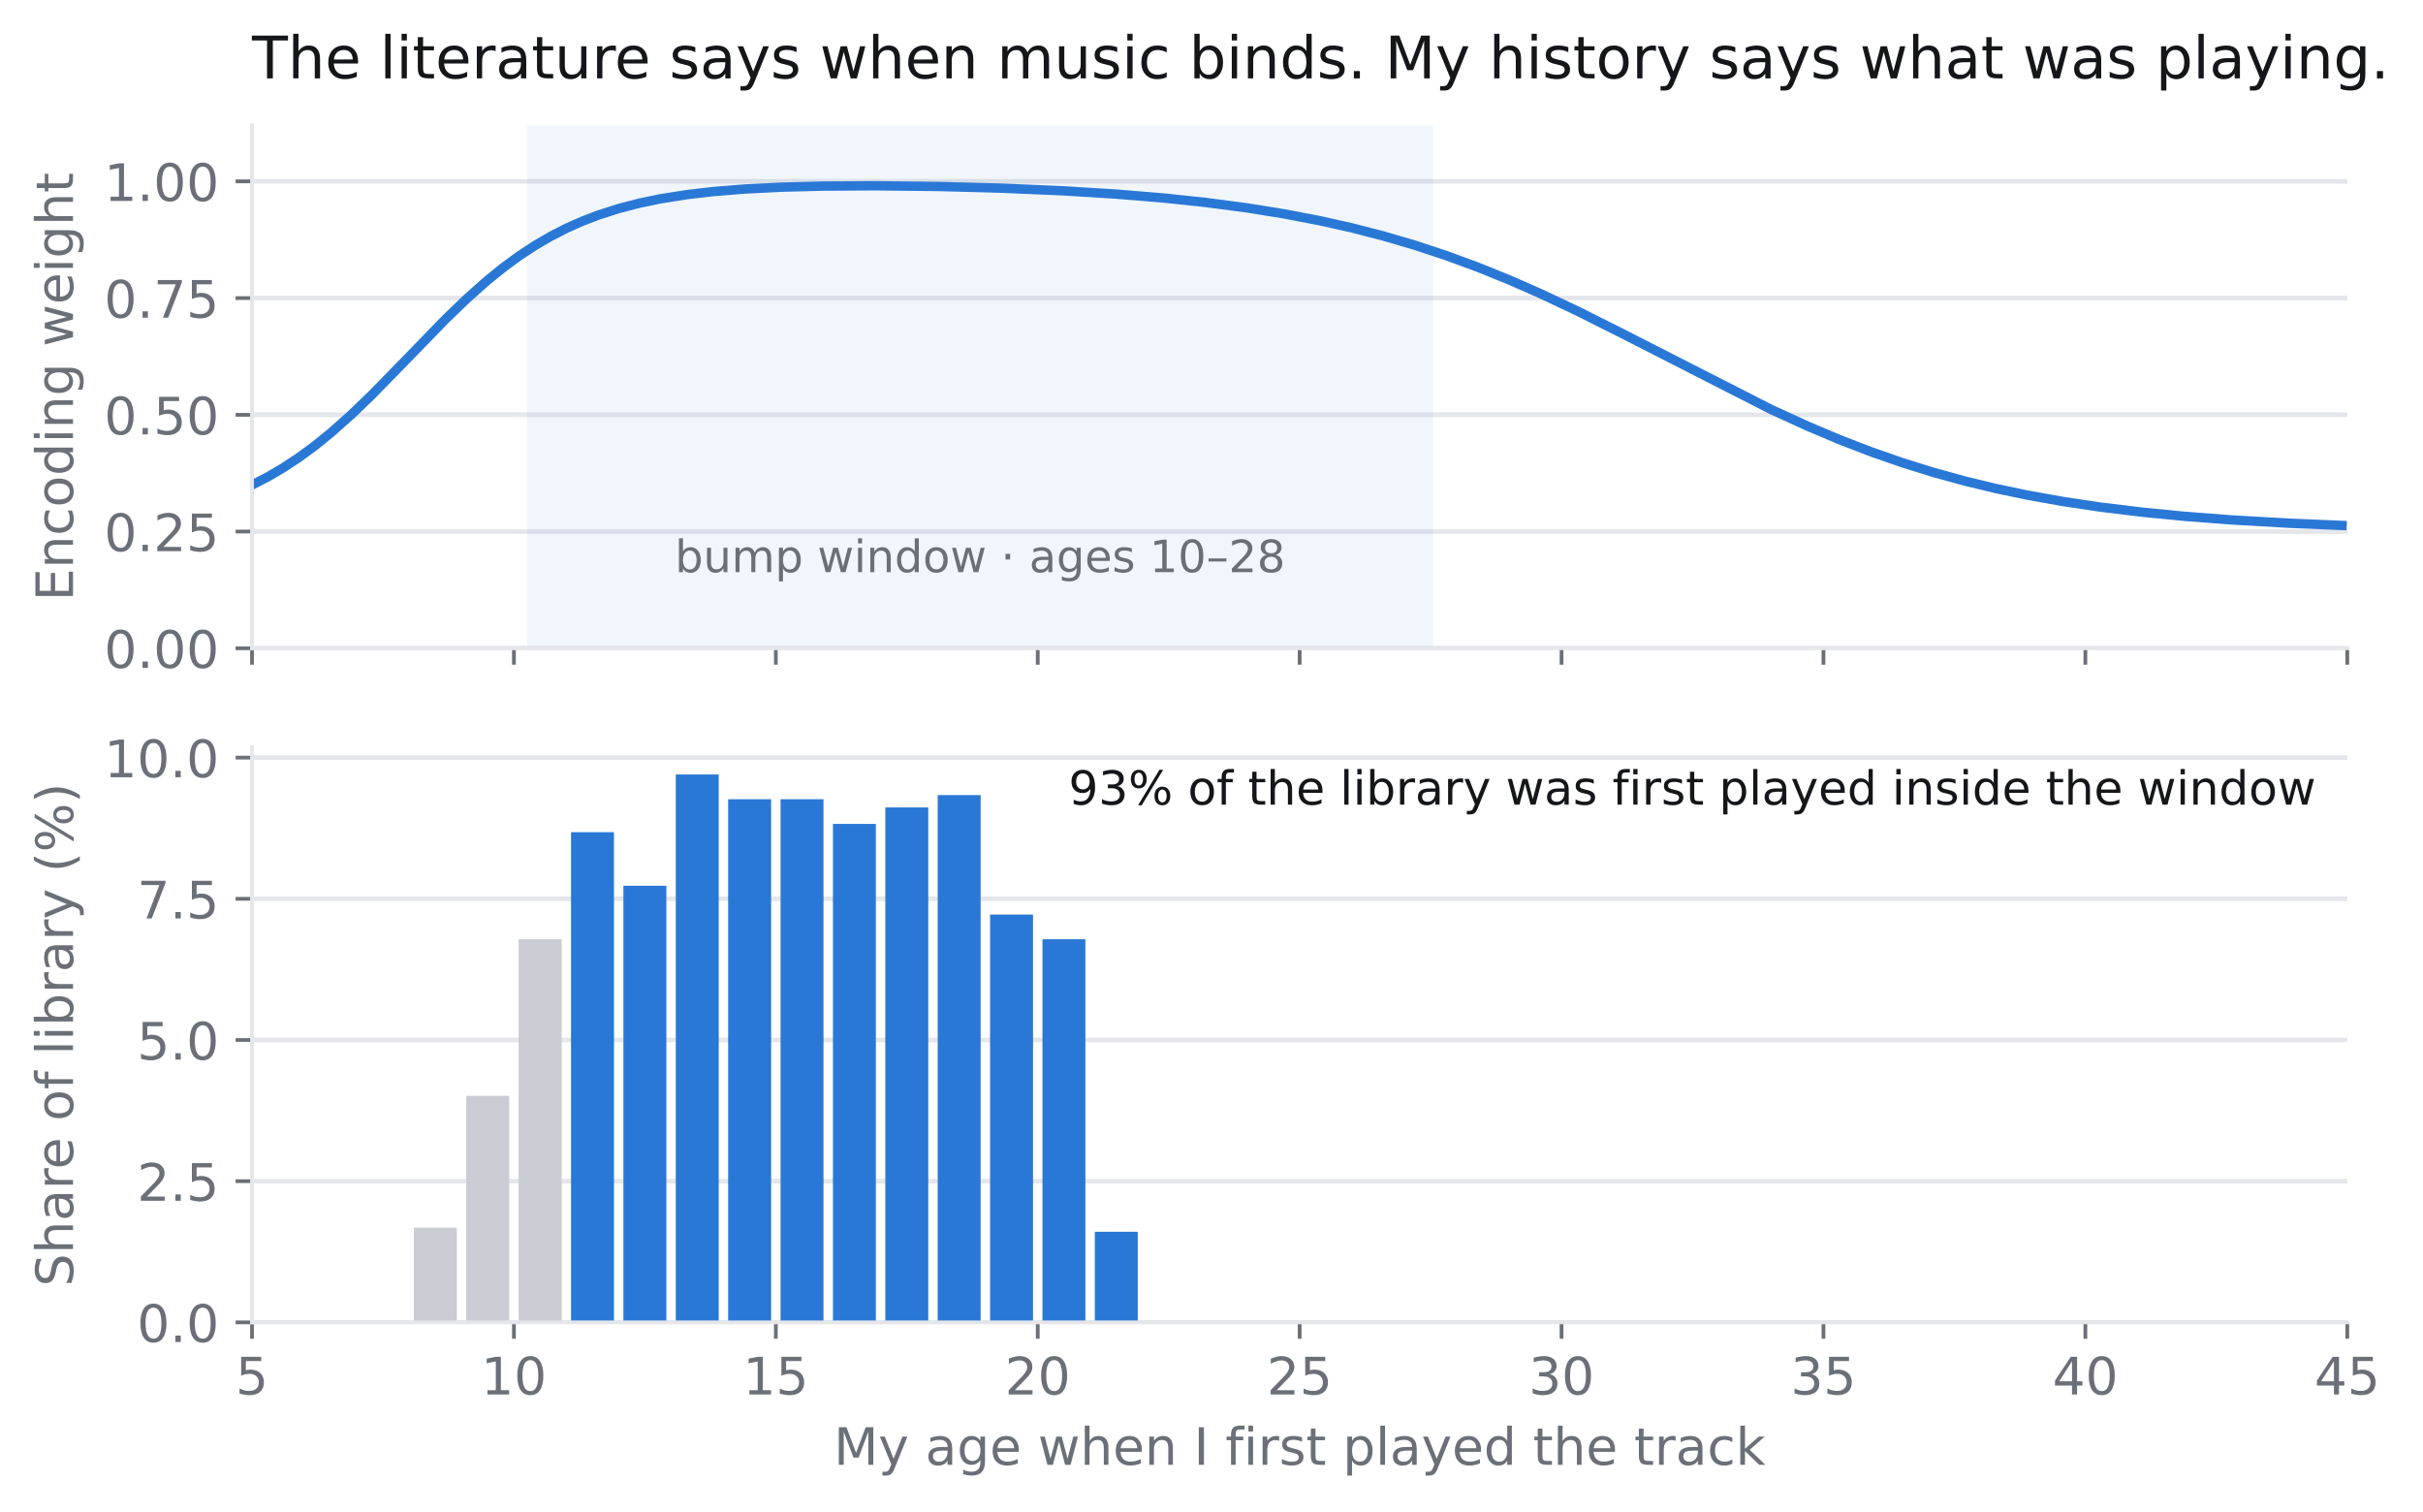
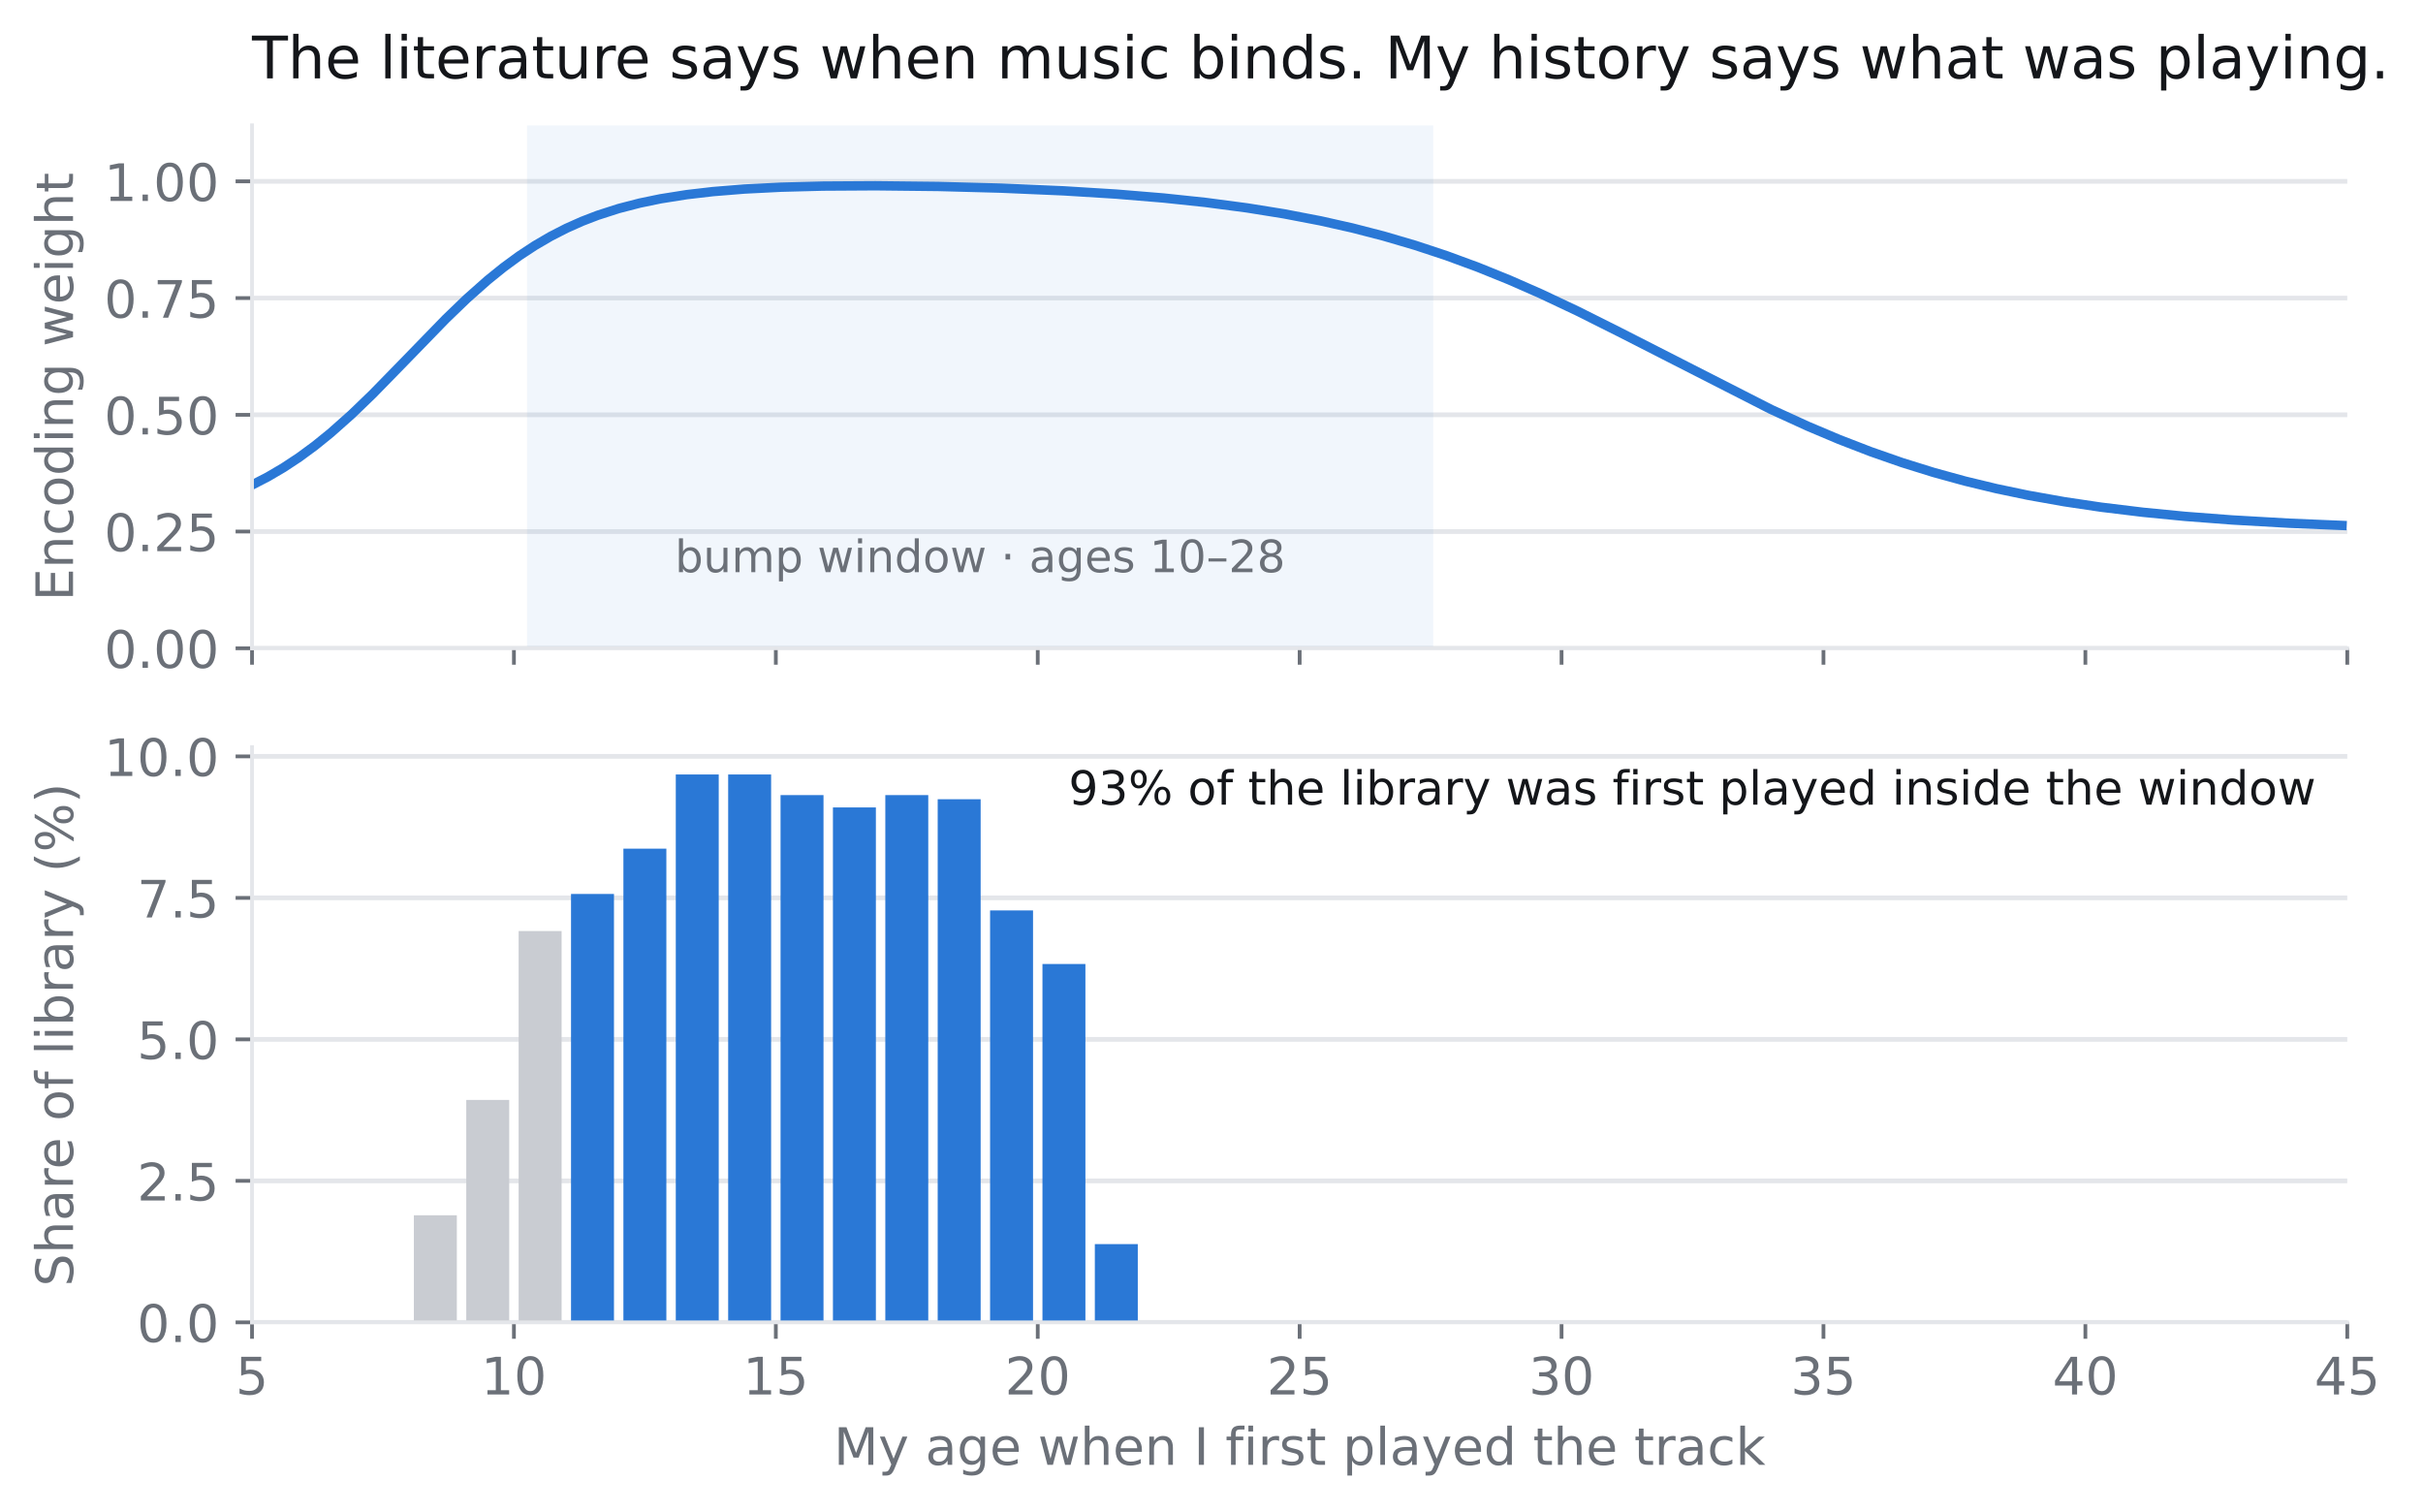
<svg xmlns="http://www.w3.org/2000/svg" xmlns:xlink="http://www.w3.org/1999/xlink" width="516.225pt" height="321.923pt" viewBox="0 0 516.225 321.923" version="1.1">
  <defs>
    <style type="text/css">*{stroke-linejoin: round; stroke-linecap: butt}</style>
  </defs>
  <g id="figure_1">
    <g id="patch_1">
      <path d="M 0 321.923  L 516.225 321.923  L 516.225 0  L 0 0  L 0 321.923  z " style="fill: none" />
    </g>
    <g id="axes_1">
      <g id="patch_2">
        <path d="M 53.693 138.111  L 500.093 138.111  L 500.093 26.698  L 53.693 26.698  L 53.693 138.111  z " style="fill: none" />
      </g>
      <g id="matplotlib.axis_1">
        <g id="xtick_1">
          <g id="line2d_1">
            <defs>
              <path id="m1d3ef57451" d="M 0 0  L 0 3.5  " style="stroke: #6b7078; stroke-width: 0.8" />
            </defs>
            <g>
              <use xlink:href="#m1d3ef57451" x="53.693" y="138.111" style="fill: #6b7078; stroke: #6b7078; stroke-width: 0.8" />
            </g>
          </g>
        </g>
        <g id="xtick_2">
          <g id="line2d_2">
            <g>
              <use xlink:href="#m1d3ef57451" x="109.493" y="138.111" style="fill: #6b7078; stroke: #6b7078; stroke-width: 0.8" />
            </g>
          </g>
        </g>
        <g id="xtick_3">
          <g id="line2d_3">
            <g>
              <use xlink:href="#m1d3ef57451" x="165.293" y="138.111" style="fill: #6b7078; stroke: #6b7078; stroke-width: 0.8" />
            </g>
          </g>
        </g>
        <g id="xtick_4">
          <g id="line2d_4">
            <g>
              <use xlink:href="#m1d3ef57451" x="221.093" y="138.111" style="fill: #6b7078; stroke: #6b7078; stroke-width: 0.8" />
            </g>
          </g>
        </g>
        <g id="xtick_5">
          <g id="line2d_5">
            <g>
              <use xlink:href="#m1d3ef57451" x="276.893" y="138.111" style="fill: #6b7078; stroke: #6b7078; stroke-width: 0.8" />
            </g>
          </g>
        </g>
        <g id="xtick_6">
          <g id="line2d_6">
            <g>
              <use xlink:href="#m1d3ef57451" x="332.693" y="138.111" style="fill: #6b7078; stroke: #6b7078; stroke-width: 0.8" />
            </g>
          </g>
        </g>
        <g id="xtick_7">
          <g id="line2d_7">
            <g>
              <use xlink:href="#m1d3ef57451" x="388.493" y="138.111" style="fill: #6b7078; stroke: #6b7078; stroke-width: 0.8" />
            </g>
          </g>
        </g>
        <g id="xtick_8">
          <g id="line2d_8">
            <g>
              <use xlink:href="#m1d3ef57451" x="444.293" y="138.111" style="fill: #6b7078; stroke: #6b7078; stroke-width: 0.8" />
            </g>
          </g>
        </g>
        <g id="xtick_9">
          <g id="line2d_9">
            <g>
              <use xlink:href="#m1d3ef57451" x="500.093" y="138.111" style="fill: #6b7078; stroke: #6b7078; stroke-width: 0.8" />
            </g>
          </g>
        </g>
      </g>
      <g id="matplotlib.axis_2">
        <g id="ytick_1">
          <g id="line2d_10">
            <path d="M 53.693 138.111  L 500.093 138.111  " clip-path="url(#pc9b5b9067f)" style="fill: none; stroke: #e4e6ea; stroke-linecap: square" />
          </g>
          <g id="line2d_11">
            <defs>
              <path id="md67586d767" d="M 0 0  L -3.5 0  " style="stroke: #6b7078; stroke-width: 0.8" />
            </defs>
            <g>
              <use xlink:href="#md67586d767" x="53.693" y="138.111" style="fill: #6b7078; stroke: #6b7078; stroke-width: 0.8" />
            </g>
          </g>
          <g id="text_1">
            <text style="font-size: 11px; font-family: 'DejaVu Sans'; text-anchor: end; fill: #6b7078" x="46.693" y="142.29" transform="rotate(-0 46.69305 142.2896)">0.00</text>
          </g>
        </g>
        <g id="ytick_2">
          <g id="line2d_12">
            <path d="M 53.693 113.242  L 500.093 113.242  " clip-path="url(#pc9b5b9067f)" style="fill: none; stroke: #e4e6ea; stroke-linecap: square" />
          </g>
          <g id="line2d_13">
            <g>
              <use xlink:href="#md67586d767" x="53.693" y="113.242" style="fill: #6b7078; stroke: #6b7078; stroke-width: 0.8" />
            </g>
          </g>
          <g id="text_2">
            <text style="font-size: 11px; font-family: 'DejaVu Sans'; text-anchor: end; fill: #6b7078" x="46.693" y="117.421" transform="rotate(-0 46.69305 117.4207)">0.25</text>
          </g>
        </g>
        <g id="ytick_3">
          <g id="line2d_14">
            <path d="M 53.693 88.373  L 500.093 88.373  " clip-path="url(#pc9b5b9067f)" style="fill: none; stroke: #e4e6ea; stroke-linecap: square" />
          </g>
          <g id="line2d_15">
            <g>
              <use xlink:href="#md67586d767" x="53.693" y="88.373" style="fill: #6b7078; stroke: #6b7078; stroke-width: 0.8" />
            </g>
          </g>
          <g id="text_3">
            <text style="font-size: 11px; font-family: 'DejaVu Sans'; text-anchor: end; fill: #6b7078" x="46.693" y="92.552" transform="rotate(-0 46.69305 92.55173)">0.50</text>
          </g>
        </g>
        <g id="ytick_4">
          <g id="line2d_16">
            <path d="M 53.693 63.504  L 500.093 63.504  " clip-path="url(#pc9b5b9067f)" style="fill: none; stroke: #e4e6ea; stroke-linecap: square" />
          </g>
          <g id="line2d_17">
            <g>
              <use xlink:href="#md67586d767" x="53.693" y="63.504" style="fill: #6b7078; stroke: #6b7078; stroke-width: 0.8" />
            </g>
          </g>
          <g id="text_4">
            <text style="font-size: 11px; font-family: 'DejaVu Sans'; text-anchor: end; fill: #6b7078" x="46.693" y="67.683" transform="rotate(-0 46.69305 67.68279)">0.75</text>
          </g>
        </g>
        <g id="ytick_5">
          <g id="line2d_18">
            <path d="M 53.693 38.635  L 500.093 38.635  " clip-path="url(#pc9b5b9067f)" style="fill: none; stroke: #e4e6ea; stroke-linecap: square" />
          </g>
          <g id="line2d_19">
            <g>
              <use xlink:href="#md67586d767" x="53.693" y="38.635" style="fill: #6b7078; stroke: #6b7078; stroke-width: 0.8" />
            </g>
          </g>
          <g id="text_5">
            <text style="font-size: 11px; font-family: 'DejaVu Sans'; text-anchor: end; fill: #6b7078" x="46.693" y="42.814" transform="rotate(-0 46.69305 42.81385)">1.00</text>
          </g>
        </g>
        <g id="text_6">
          <text style="font-size: 11px; font-family: 'DejaVu Sans'; text-anchor: middle; fill: #6b7078" x="15.558" y="82.404" transform="rotate(-90 15.55828 82.40447)">Encoding weight</text>
        </g>
      </g>
      <g id="patch_3">
        <path d="M 112.283 138.111  L 305.351 138.111  L 305.351 26.698  L 112.283 26.698  z " clip-path="url(#pc9b5b9067f)" style="fill: #2a78d6; opacity: 0.07" />
      </g>
      <g id="line2d_20">
        <path d="M 53.693 103.324  L 57.041 101.598  L 60.389 99.635  L 63.737 97.425  L 67.085 94.963  L 70.433 92.254  L 74.897 88.289  L 79.361 83.984  L 86.057 77.123  L 94.985 67.937  L 99.449 63.636  L 103.913 59.677  L 107.261 56.975  L 110.609 54.52  L 113.957 52.317  L 117.305 50.362  L 120.653 48.646  L 124.001 47.153  L 127.349 45.864  L 131.813 44.428  L 136.277 43.271  L 140.741 42.349  L 146.321 41.465  L 151.901 40.817  L 158.597 40.275  L 166.409 39.88  L 175.337 39.647  L 186.497 39.578  L 199.889 39.725  L 213.281 40.082  L 226.673 40.661  L 237.833 41.353  L 247.877 42.182  L 256.805 43.123  L 265.733 44.298  L 273.545 45.552  L 281.357 47.052  L 288.053 48.556  L 294.749 50.282  L 301.445 52.246  L 308.141 54.457  L 314.837 56.92  L 321.533 59.63  L 328.229 62.571  L 336.041 66.257  L 344.969 70.727  L 377.333 87.231  L 385.145 90.804  L 391.841 93.632  L 398.537 96.22  L 405.233 98.557  L 411.929 100.644  L 418.625 102.487  L 425.321 104.101  L 432.017 105.502  L 439.829 106.893  L 447.641 108.054  L 456.569 109.138  L 465.497 110.007  L 475.541 110.774  L 487.817 111.475  L 498.977 111.941  L 498.977 111.941  " clip-path="url(#pc9b5b9067f)" style="fill: none; stroke: #2a78d6; stroke-width: 2; stroke-linecap: square" />
      </g>
      <g id="patch_4">
        <path d="M 53.693 138.111  L 53.693 26.698  " style="fill: none; stroke: #e4e6ea; stroke-width: 0.8; stroke-linejoin: miter; stroke-linecap: square" />
      </g>
      <g id="patch_5">
        <path d="M 53.693 138.111  L 500.093 138.111  " style="fill: none; stroke: #e4e6ea; stroke-width: 0.8; stroke-linejoin: miter; stroke-linecap: square" />
      </g>
      <g id="text_7">
        <text style="font-size: 9.5px; font-family: 'DejaVu Sans'; text-anchor: middle; fill: #6b7078" x="208.817" y="121.902" transform="rotate(-0 208.817 121.9021)">bump window · ages 10–28</text>
      </g>
      <g id="text_8">
        <text style="font-size: 12.5px; font-family: 'DejaVu Sans'; text-anchor: start; fill: #14161a" x="53.693" y="16.698" transform="rotate(-0 53.69305 16.69805)">The literature says when music binds. My history says what was playing.</text>
      </g>
    </g>
    <g id="axes_2">
      <g id="patch_6">
        <path d="M 53.693 281.722  L 500.093 281.722  L 500.093 159.168  L 53.693 159.168  L 53.693 281.722  z " style="fill: none" />
      </g>
      <g id="matplotlib.axis_3">
        <g id="xtick_10">
          <g id="line2d_21">
            <g>
              <use xlink:href="#m1d3ef57451" x="53.693" y="281.722" style="fill: #6b7078; stroke: #6b7078; stroke-width: 0.8" />
            </g>
          </g>
          <g id="text_9">
            <text style="font-size: 11px; font-family: 'DejaVu Sans'; text-anchor: middle; fill: #6b7078" x="53.693" y="297.079" transform="rotate(-0 53.69305 297.0795)">5</text>
          </g>
        </g>
        <g id="xtick_11">
          <g id="line2d_22">
            <g>
              <use xlink:href="#m1d3ef57451" x="109.493" y="281.722" style="fill: #6b7078; stroke: #6b7078; stroke-width: 0.8" />
            </g>
          </g>
          <g id="text_10">
            <text style="font-size: 11px; font-family: 'DejaVu Sans'; text-anchor: middle; fill: #6b7078" x="109.493" y="297.079" transform="rotate(-0 109.493 297.0795)">10</text>
          </g>
        </g>
        <g id="xtick_12">
          <g id="line2d_23">
            <g>
              <use xlink:href="#m1d3ef57451" x="165.293" y="281.722" style="fill: #6b7078; stroke: #6b7078; stroke-width: 0.8" />
            </g>
          </g>
          <g id="text_11">
            <text style="font-size: 11px; font-family: 'DejaVu Sans'; text-anchor: middle; fill: #6b7078" x="165.293" y="297.079" transform="rotate(-0 165.293 297.0795)">15</text>
          </g>
        </g>
        <g id="xtick_13">
          <g id="line2d_24">
            <g>
              <use xlink:href="#m1d3ef57451" x="221.093" y="281.722" style="fill: #6b7078; stroke: #6b7078; stroke-width: 0.8" />
            </g>
          </g>
          <g id="text_12">
            <text style="font-size: 11px; font-family: 'DejaVu Sans'; text-anchor: middle; fill: #6b7078" x="221.093" y="297.079" transform="rotate(-0 221.093 297.0795)">20</text>
          </g>
        </g>
        <g id="xtick_14">
          <g id="line2d_25">
            <g>
              <use xlink:href="#m1d3ef57451" x="276.893" y="281.722" style="fill: #6b7078; stroke: #6b7078; stroke-width: 0.8" />
            </g>
          </g>
          <g id="text_13">
            <text style="font-size: 11px; font-family: 'DejaVu Sans'; text-anchor: middle; fill: #6b7078" x="276.893" y="297.079" transform="rotate(-0 276.893 297.0795)">25</text>
          </g>
        </g>
        <g id="xtick_15">
          <g id="line2d_26">
            <g>
              <use xlink:href="#m1d3ef57451" x="332.693" y="281.722" style="fill: #6b7078; stroke: #6b7078; stroke-width: 0.8" />
            </g>
          </g>
          <g id="text_14">
            <text style="font-size: 11px; font-family: 'DejaVu Sans'; text-anchor: middle; fill: #6b7078" x="332.693" y="297.079" transform="rotate(-0 332.693 297.0795)">30</text>
          </g>
        </g>
        <g id="xtick_16">
          <g id="line2d_27">
            <g>
              <use xlink:href="#m1d3ef57451" x="388.493" y="281.722" style="fill: #6b7078; stroke: #6b7078; stroke-width: 0.8" />
            </g>
          </g>
          <g id="text_15">
            <text style="font-size: 11px; font-family: 'DejaVu Sans'; text-anchor: middle; fill: #6b7078" x="388.493" y="297.079" transform="rotate(-0 388.493 297.0795)">35</text>
          </g>
        </g>
        <g id="xtick_17">
          <g id="line2d_28">
            <g>
              <use xlink:href="#m1d3ef57451" x="444.293" y="281.722" style="fill: #6b7078; stroke: #6b7078; stroke-width: 0.8" />
            </g>
          </g>
          <g id="text_16">
            <text style="font-size: 11px; font-family: 'DejaVu Sans'; text-anchor: middle; fill: #6b7078" x="444.293" y="297.079" transform="rotate(-0 444.293 297.0795)">40</text>
          </g>
        </g>
        <g id="xtick_18">
          <g id="line2d_29">
            <g>
              <use xlink:href="#m1d3ef57451" x="500.093" y="281.722" style="fill: #6b7078; stroke: #6b7078; stroke-width: 0.8" />
            </g>
          </g>
          <g id="text_17">
            <text style="font-size: 11px; font-family: 'DejaVu Sans'; text-anchor: middle; fill: #6b7078" x="500.093" y="297.079" transform="rotate(-0 500.093 297.0795)">45</text>
          </g>
        </g>
        <g id="text_18">
          <text style="font-size: 11px; font-family: 'DejaVu Sans'; text-anchor: middle; fill: #6b7078" x="276.893" y="312.08" transform="rotate(-0 276.893 312.0803)">My age when I first played the track</text>
        </g>
      </g>
      <g id="matplotlib.axis_4">
        <g id="ytick_6">
          <g id="line2d_30">
            <path d="M 53.693 281.722  L 500.093 281.722  " clip-path="url(#pd8826767d7)" style="fill: none; stroke: #e4e6ea; stroke-linecap: square" />
          </g>
          <g id="line2d_31">
            <g>
              <use xlink:href="#md67586d767" x="53.693" y="281.722" style="fill: #6b7078; stroke: #6b7078; stroke-width: 0.8" />
            </g>
          </g>
          <g id="text_19">
            <text style="font-size: 11px; font-family: 'DejaVu Sans'; text-anchor: end; fill: #6b7078" x="46.693" y="285.901" transform="rotate(-0 46.69305 285.9008)">0.0</text>
          </g>
        </g>
        <g id="ytick_7">
          <g id="line2d_32">
-             <path d="M 53.693 251.643  L 500.093 251.643  " clip-path="url(#pd8826767d7)" style="fill: none; stroke: #e4e6ea; stroke-linecap: square" />
+             <path d="M 53.693 251.577  L 500.093 251.577  " clip-path="url(#pd8826767d7)" style="fill: none; stroke: #e4e6ea; stroke-linecap: square" />
          </g>
          <g id="line2d_33">
            <g>
-               <use xlink:href="#md67586d767" x="53.693" y="251.643" style="fill: #6b7078; stroke: #6b7078; stroke-width: 0.8" />
+               <use xlink:href="#md67586d767" x="53.693" y="251.577" style="fill: #6b7078; stroke: #6b7078; stroke-width: 0.8" />
            </g>
          </g>
          <g id="text_20">
-             <text style="font-size: 11px; font-family: 'DejaVu Sans'; text-anchor: end; fill: #6b7078" x="46.693" y="255.822" transform="rotate(-0 46.69305 255.8217)">2.5</text>
+             <text style="font-size: 11px; font-family: 'DejaVu Sans'; text-anchor: end; fill: #6b7078" x="46.693" y="255.756" transform="rotate(-0 46.69305 255.7559)">2.5</text>
          </g>
        </g>
        <g id="ytick_8">
          <g id="line2d_34">
-             <path d="M 53.693 221.564  L 500.093 221.564  " clip-path="url(#pd8826767d7)" style="fill: none; stroke: #e4e6ea; stroke-linecap: square" />
+             <path d="M 53.693 221.432  L 500.093 221.432  " clip-path="url(#pd8826767d7)" style="fill: none; stroke: #e4e6ea; stroke-linecap: square" />
          </g>
          <g id="line2d_35">
            <g>
-               <use xlink:href="#md67586d767" x="53.693" y="221.564" style="fill: #6b7078; stroke: #6b7078; stroke-width: 0.8" />
+               <use xlink:href="#md67586d767" x="53.693" y="221.432" style="fill: #6b7078; stroke: #6b7078; stroke-width: 0.8" />
            </g>
          </g>
          <g id="text_21">
-             <text style="font-size: 11px; font-family: 'DejaVu Sans'; text-anchor: end; fill: #6b7078" x="46.693" y="225.743" transform="rotate(-0 46.69305 225.7426)">5.0</text>
+             <text style="font-size: 11px; font-family: 'DejaVu Sans'; text-anchor: end; fill: #6b7078" x="46.693" y="225.611" transform="rotate(-0 46.69305 225.611)">5.0</text>
          </g>
        </g>
        <g id="ytick_9">
          <g id="line2d_36">
-             <path d="M 53.693 191.485  L 500.093 191.485  " clip-path="url(#pd8826767d7)" style="fill: none; stroke: #e4e6ea; stroke-linecap: square" />
+             <path d="M 53.693 191.287  L 500.093 191.287  " clip-path="url(#pd8826767d7)" style="fill: none; stroke: #e4e6ea; stroke-linecap: square" />
          </g>
          <g id="line2d_37">
            <g>
-               <use xlink:href="#md67586d767" x="53.693" y="191.485" style="fill: #6b7078; stroke: #6b7078; stroke-width: 0.8" />
+               <use xlink:href="#md67586d767" x="53.693" y="191.287" style="fill: #6b7078; stroke: #6b7078; stroke-width: 0.8" />
            </g>
          </g>
          <g id="text_22">
-             <text style="font-size: 11px; font-family: 'DejaVu Sans'; text-anchor: end; fill: #6b7078" x="46.693" y="195.664" transform="rotate(-0 46.69305 195.6635)">7.5</text>
+             <text style="font-size: 11px; font-family: 'DejaVu Sans'; text-anchor: end; fill: #6b7078" x="46.693" y="195.466" transform="rotate(-0 46.69305 195.4661)">7.5</text>
          </g>
        </g>
        <g id="ytick_10">
          <g id="line2d_38">
-             <path d="M 53.693 161.406  L 500.093 161.406  " clip-path="url(#pd8826767d7)" style="fill: none; stroke: #e4e6ea; stroke-linecap: square" />
+             <path d="M 53.693 161.142  L 500.093 161.142  " clip-path="url(#pd8826767d7)" style="fill: none; stroke: #e4e6ea; stroke-linecap: square" />
          </g>
          <g id="line2d_39">
            <g>
-               <use xlink:href="#md67586d767" x="53.693" y="161.406" style="fill: #6b7078; stroke: #6b7078; stroke-width: 0.8" />
+               <use xlink:href="#md67586d767" x="53.693" y="161.142" style="fill: #6b7078; stroke: #6b7078; stroke-width: 0.8" />
            </g>
          </g>
          <g id="text_23">
-             <text style="font-size: 11px; font-family: 'DejaVu Sans'; text-anchor: end; fill: #6b7078" x="46.693" y="165.584" transform="rotate(-0 46.69305 165.5845)">10.0</text>
+             <text style="font-size: 11px; font-family: 'DejaVu Sans'; text-anchor: end; fill: #6b7078" x="46.693" y="165.321" transform="rotate(-0 46.69305 165.3212)">10.0</text>
          </g>
        </g>
        <g id="text_24">
          <text style="font-size: 11px; font-family: 'DejaVu Sans'; text-anchor: middle; fill: #6b7078" x="15.558" y="220.445" transform="rotate(-90 15.55828 220.445)">Share of library (%)</text>
        </g>
      </g>
      <g id="patch_7">
        <path d="M 54.697 281.722  L 63.849 281.722  L 63.849 281.722  L 54.697 281.722  z " clip-path="url(#pd8826767d7)" style="fill: #c9ccd2" />
      </g>
      <g id="patch_8">
        <path d="M 65.857 281.722  L 75.009 281.722  L 75.009 281.722  L 65.857 281.722  z " clip-path="url(#pd8826767d7)" style="fill: #c9ccd2" />
      </g>
      <g id="patch_9">
        <path d="M 77.017 281.722  L 86.169 281.722  L 86.169 281.722  L 77.017 281.722  z " clip-path="url(#pd8826767d7)" style="fill: #c9ccd2" />
      </g>
      <g id="patch_10">
-         <path d="M 88.177 281.722  L 97.329 281.722  L 97.329 261.538  L 88.177 261.538  z " clip-path="url(#pd8826767d7)" style="fill: #c9ccd2" />
+         <path d="M 88.177 281.722  L 97.329 281.722  L 97.329 258.905  L 88.177 258.905  z " clip-path="url(#pd8826767d7)" style="fill: #c9ccd2" />
      </g>
      <g id="patch_11">
-         <path d="M 99.337 281.722  L 108.489 281.722  L 108.489 233.455  L 99.337 233.455  z " clip-path="url(#pd8826767d7)" style="fill: #c9ccd2" />
+         <path d="M 99.337 281.722  L 108.489 281.722  L 108.489 234.333  L 99.337 234.333  z " clip-path="url(#pd8826767d7)" style="fill: #c9ccd2" />
      </g>
      <g id="patch_12">
-         <path d="M 110.497 281.722  L 119.649 281.722  L 119.649 200.107  L 110.497 200.107  z " clip-path="url(#pd8826767d7)" style="fill: #c9ccd2" />
+         <path d="M 110.497 281.722  L 119.649 281.722  L 119.649 198.352  L 110.497 198.352  z " clip-path="url(#pd8826767d7)" style="fill: #c9ccd2" />
      </g>
      <g id="patch_13">
-         <path d="M 121.657 281.722  L 130.809 281.722  L 130.809 177.29  L 121.657 177.29  z " clip-path="url(#pd8826767d7)" style="fill: #2a78d6" />
+         <path d="M 121.657 281.722  L 130.809 281.722  L 130.809 190.454  L 121.657 190.454  z " clip-path="url(#pd8826767d7)" style="fill: #2a78d6" />
      </g>
      <g id="patch_14">
-         <path d="M 132.817 281.722  L 141.969 281.722  L 141.969 188.699  L 132.817 188.699  z " clip-path="url(#pd8826767d7)" style="fill: #2a78d6" />
+         <path d="M 132.817 281.722  L 141.969 281.722  L 141.969 180.8  L 132.817 180.8  z " clip-path="url(#pd8826767d7)" style="fill: #2a78d6" />
      </g>
      <g id="patch_15">
        <path d="M 143.977 281.722  L 153.129 281.722  L 153.129 165.004  L 143.977 165.004  z " clip-path="url(#pd8826767d7)" style="fill: #2a78d6" />
      </g>
      <g id="patch_16">
-         <path d="M 155.137 281.722  L 164.289 281.722  L 164.289 170.269  L 155.137 170.269  z " clip-path="url(#pd8826767d7)" style="fill: #2a78d6" />
+         <path d="M 155.137 281.722  L 164.289 281.722  L 164.289 165.004  L 155.137 165.004  z " clip-path="url(#pd8826767d7)" style="fill: #2a78d6" />
      </g>
      <g id="patch_17">
-         <path d="M 166.297 281.722  L 175.449 281.722  L 175.449 170.269  L 166.297 170.269  z " clip-path="url(#pd8826767d7)" style="fill: #2a78d6" />
+         <path d="M 166.297 281.722  L 175.449 281.722  L 175.449 169.392  L 166.297 169.392  z " clip-path="url(#pd8826767d7)" style="fill: #2a78d6" />
      </g>
      <g id="patch_18">
-         <path d="M 177.457 281.722  L 186.609 281.722  L 186.609 175.535  L 177.457 175.535  z " clip-path="url(#pd8826767d7)" style="fill: #2a78d6" />
+         <path d="M 177.457 281.722  L 186.609 281.722  L 186.609 172.024  L 177.457 172.024  z " clip-path="url(#pd8826767d7)" style="fill: #2a78d6" />
      </g>
      <g id="patch_19">
-         <path d="M 188.617 281.722  L 197.769 281.722  L 197.769 172.024  L 188.617 172.024  z " clip-path="url(#pd8826767d7)" style="fill: #2a78d6" />
+         <path d="M 188.617 281.722  L 197.769 281.722  L 197.769 169.392  L 188.617 169.392  z " clip-path="url(#pd8826767d7)" style="fill: #2a78d6" />
      </g>
      <g id="patch_20">
-         <path d="M 199.777 281.722  L 208.929 281.722  L 208.929 169.392  L 199.777 169.392  z " clip-path="url(#pd8826767d7)" style="fill: #2a78d6" />
+         <path d="M 199.777 281.722  L 208.929 281.722  L 208.929 170.269  L 199.777 170.269  z " clip-path="url(#pd8826767d7)" style="fill: #2a78d6" />
      </g>
      <g id="patch_21">
-         <path d="M 210.937 281.722  L 220.089 281.722  L 220.089 194.842  L 210.937 194.842  z " clip-path="url(#pd8826767d7)" style="fill: #2a78d6" />
+         <path d="M 210.937 281.722  L 220.089 281.722  L 220.089 193.964  L 210.937 193.964  z " clip-path="url(#pd8826767d7)" style="fill: #2a78d6" />
      </g>
      <g id="patch_22">
-         <path d="M 222.097 281.722  L 231.249 281.722  L 231.249 200.107  L 222.097 200.107  z " clip-path="url(#pd8826767d7)" style="fill: #2a78d6" />
+         <path d="M 222.097 281.722  L 231.249 281.722  L 231.249 205.373  L 222.097 205.373  z " clip-path="url(#pd8826767d7)" style="fill: #2a78d6" />
      </g>
      <g id="patch_23">
-         <path d="M 233.257 281.722  L 242.409 281.722  L 242.409 262.415  L 233.257 262.415  z " clip-path="url(#pd8826767d7)" style="fill: #2a78d6" />
+         <path d="M 233.257 281.722  L 242.409 281.722  L 242.409 265.048  L 233.257 265.048  z " clip-path="url(#pd8826767d7)" style="fill: #2a78d6" />
      </g>
      <g id="patch_24">
        <path d="M 244.417 281.722  L 253.569 281.722  L 253.569 281.722  L 244.417 281.722  z " clip-path="url(#pd8826767d7)" style="fill: #2a78d6" />
      </g>
      <g id="patch_25">
        <path d="M 255.577 281.722  L 264.729 281.722  L 264.729 281.722  L 255.577 281.722  z " clip-path="url(#pd8826767d7)" style="fill: #2a78d6" />
      </g>
      <g id="patch_26">
        <path d="M 266.737 281.722  L 275.889 281.722  L 275.889 281.722  L 266.737 281.722  z " clip-path="url(#pd8826767d7)" style="fill: #2a78d6" />
      </g>
      <g id="patch_27">
        <path d="M 277.897 281.722  L 287.049 281.722  L 287.049 281.722  L 277.897 281.722  z " clip-path="url(#pd8826767d7)" style="fill: #2a78d6" />
      </g>
      <g id="patch_28">
        <path d="M 289.057 281.722  L 298.209 281.722  L 298.209 281.722  L 289.057 281.722  z " clip-path="url(#pd8826767d7)" style="fill: #2a78d6" />
      </g>
      <g id="patch_29">
        <path d="M 300.217 281.722  L 309.369 281.722  L 309.369 281.722  L 300.217 281.722  z " clip-path="url(#pd8826767d7)" style="fill: #2a78d6" />
      </g>
      <g id="patch_30">
        <path d="M 311.377 281.722  L 320.529 281.722  L 320.529 281.722  L 311.377 281.722  z " clip-path="url(#pd8826767d7)" style="fill: #c9ccd2" />
      </g>
      <g id="patch_31">
        <path d="M 322.537 281.722  L 331.689 281.722  L 331.689 281.722  L 322.537 281.722  z " clip-path="url(#pd8826767d7)" style="fill: #c9ccd2" />
      </g>
      <g id="patch_32">
        <path d="M 333.697 281.722  L 342.849 281.722  L 342.849 281.722  L 333.697 281.722  z " clip-path="url(#pd8826767d7)" style="fill: #c9ccd2" />
      </g>
      <g id="patch_33">
        <path d="M 344.857 281.722  L 354.009 281.722  L 354.009 281.722  L 344.857 281.722  z " clip-path="url(#pd8826767d7)" style="fill: #c9ccd2" />
      </g>
      <g id="patch_34">
        <path d="M 356.017 281.722  L 365.169 281.722  L 365.169 281.722  L 356.017 281.722  z " clip-path="url(#pd8826767d7)" style="fill: #c9ccd2" />
      </g>
      <g id="patch_35">
        <path d="M 367.177 281.722  L 376.329 281.722  L 376.329 281.722  L 367.177 281.722  z " clip-path="url(#pd8826767d7)" style="fill: #c9ccd2" />
      </g>
      <g id="patch_36">
        <path d="M 378.337 281.722  L 387.489 281.722  L 387.489 281.722  L 378.337 281.722  z " clip-path="url(#pd8826767d7)" style="fill: #c9ccd2" />
      </g>
      <g id="patch_37">
        <path d="M 389.497 281.722  L 398.649 281.722  L 398.649 281.722  L 389.497 281.722  z " clip-path="url(#pd8826767d7)" style="fill: #c9ccd2" />
      </g>
      <g id="patch_38">
        <path d="M 400.657 281.722  L 409.809 281.722  L 409.809 281.722  L 400.657 281.722  z " clip-path="url(#pd8826767d7)" style="fill: #c9ccd2" />
      </g>
      <g id="patch_39">
        <path d="M 411.817 281.722  L 420.969 281.722  L 420.969 281.722  L 411.817 281.722  z " clip-path="url(#pd8826767d7)" style="fill: #c9ccd2" />
      </g>
      <g id="patch_40">
        <path d="M 422.977 281.722  L 432.129 281.722  L 432.129 281.722  L 422.977 281.722  z " clip-path="url(#pd8826767d7)" style="fill: #c9ccd2" />
      </g>
      <g id="patch_41">
        <path d="M 434.137 281.722  L 443.289 281.722  L 443.289 281.722  L 434.137 281.722  z " clip-path="url(#pd8826767d7)" style="fill: #c9ccd2" />
      </g>
      <g id="patch_42">
        <path d="M 445.297 281.722  L 454.449 281.722  L 454.449 281.722  L 445.297 281.722  z " clip-path="url(#pd8826767d7)" style="fill: #c9ccd2" />
      </g>
      <g id="patch_43">
        <path d="M 456.457 281.722  L 465.609 281.722  L 465.609 281.722  L 456.457 281.722  z " clip-path="url(#pd8826767d7)" style="fill: #c9ccd2" />
      </g>
      <g id="patch_44">
        <path d="M 467.617 281.722  L 476.769 281.722  L 476.769 281.722  L 467.617 281.722  z " clip-path="url(#pd8826767d7)" style="fill: #c9ccd2" />
      </g>
      <g id="patch_45">
        <path d="M 478.777 281.722  L 487.929 281.722  L 487.929 281.722  L 478.777 281.722  z " clip-path="url(#pd8826767d7)" style="fill: #c9ccd2" />
      </g>
      <g id="patch_46">
        <path d="M 53.693 281.722  L 53.693 159.168  " style="fill: none; stroke: #e4e6ea; stroke-width: 0.8; stroke-linejoin: miter; stroke-linecap: square" />
      </g>
      <g id="patch_47">
        <path d="M 53.693 281.722  L 500.093 281.722  " style="fill: none; stroke: #e4e6ea; stroke-width: 0.8; stroke-linejoin: miter; stroke-linecap: square" />
      </g>
      <g id="text_25">
        <text style="font-size: 10px; font-family: 'DejaVu Sans'; text-anchor: end; fill: #14161a" x="493.397" y="171.423" transform="rotate(-0 493.397 171.4233)">93% of the library was first played inside the window</text>
      </g>
    </g>
  </g>
  <defs>
    <clipPath id="pc9b5b9067f">
      <rect x="53.693" y="26.698" width="446.4" height="111.413" />
    </clipPath>
    <clipPath id="pd8826767d7">
      <rect x="53.693" y="159.168" width="446.4" height="122.554" />
    </clipPath>
  </defs>
</svg>
